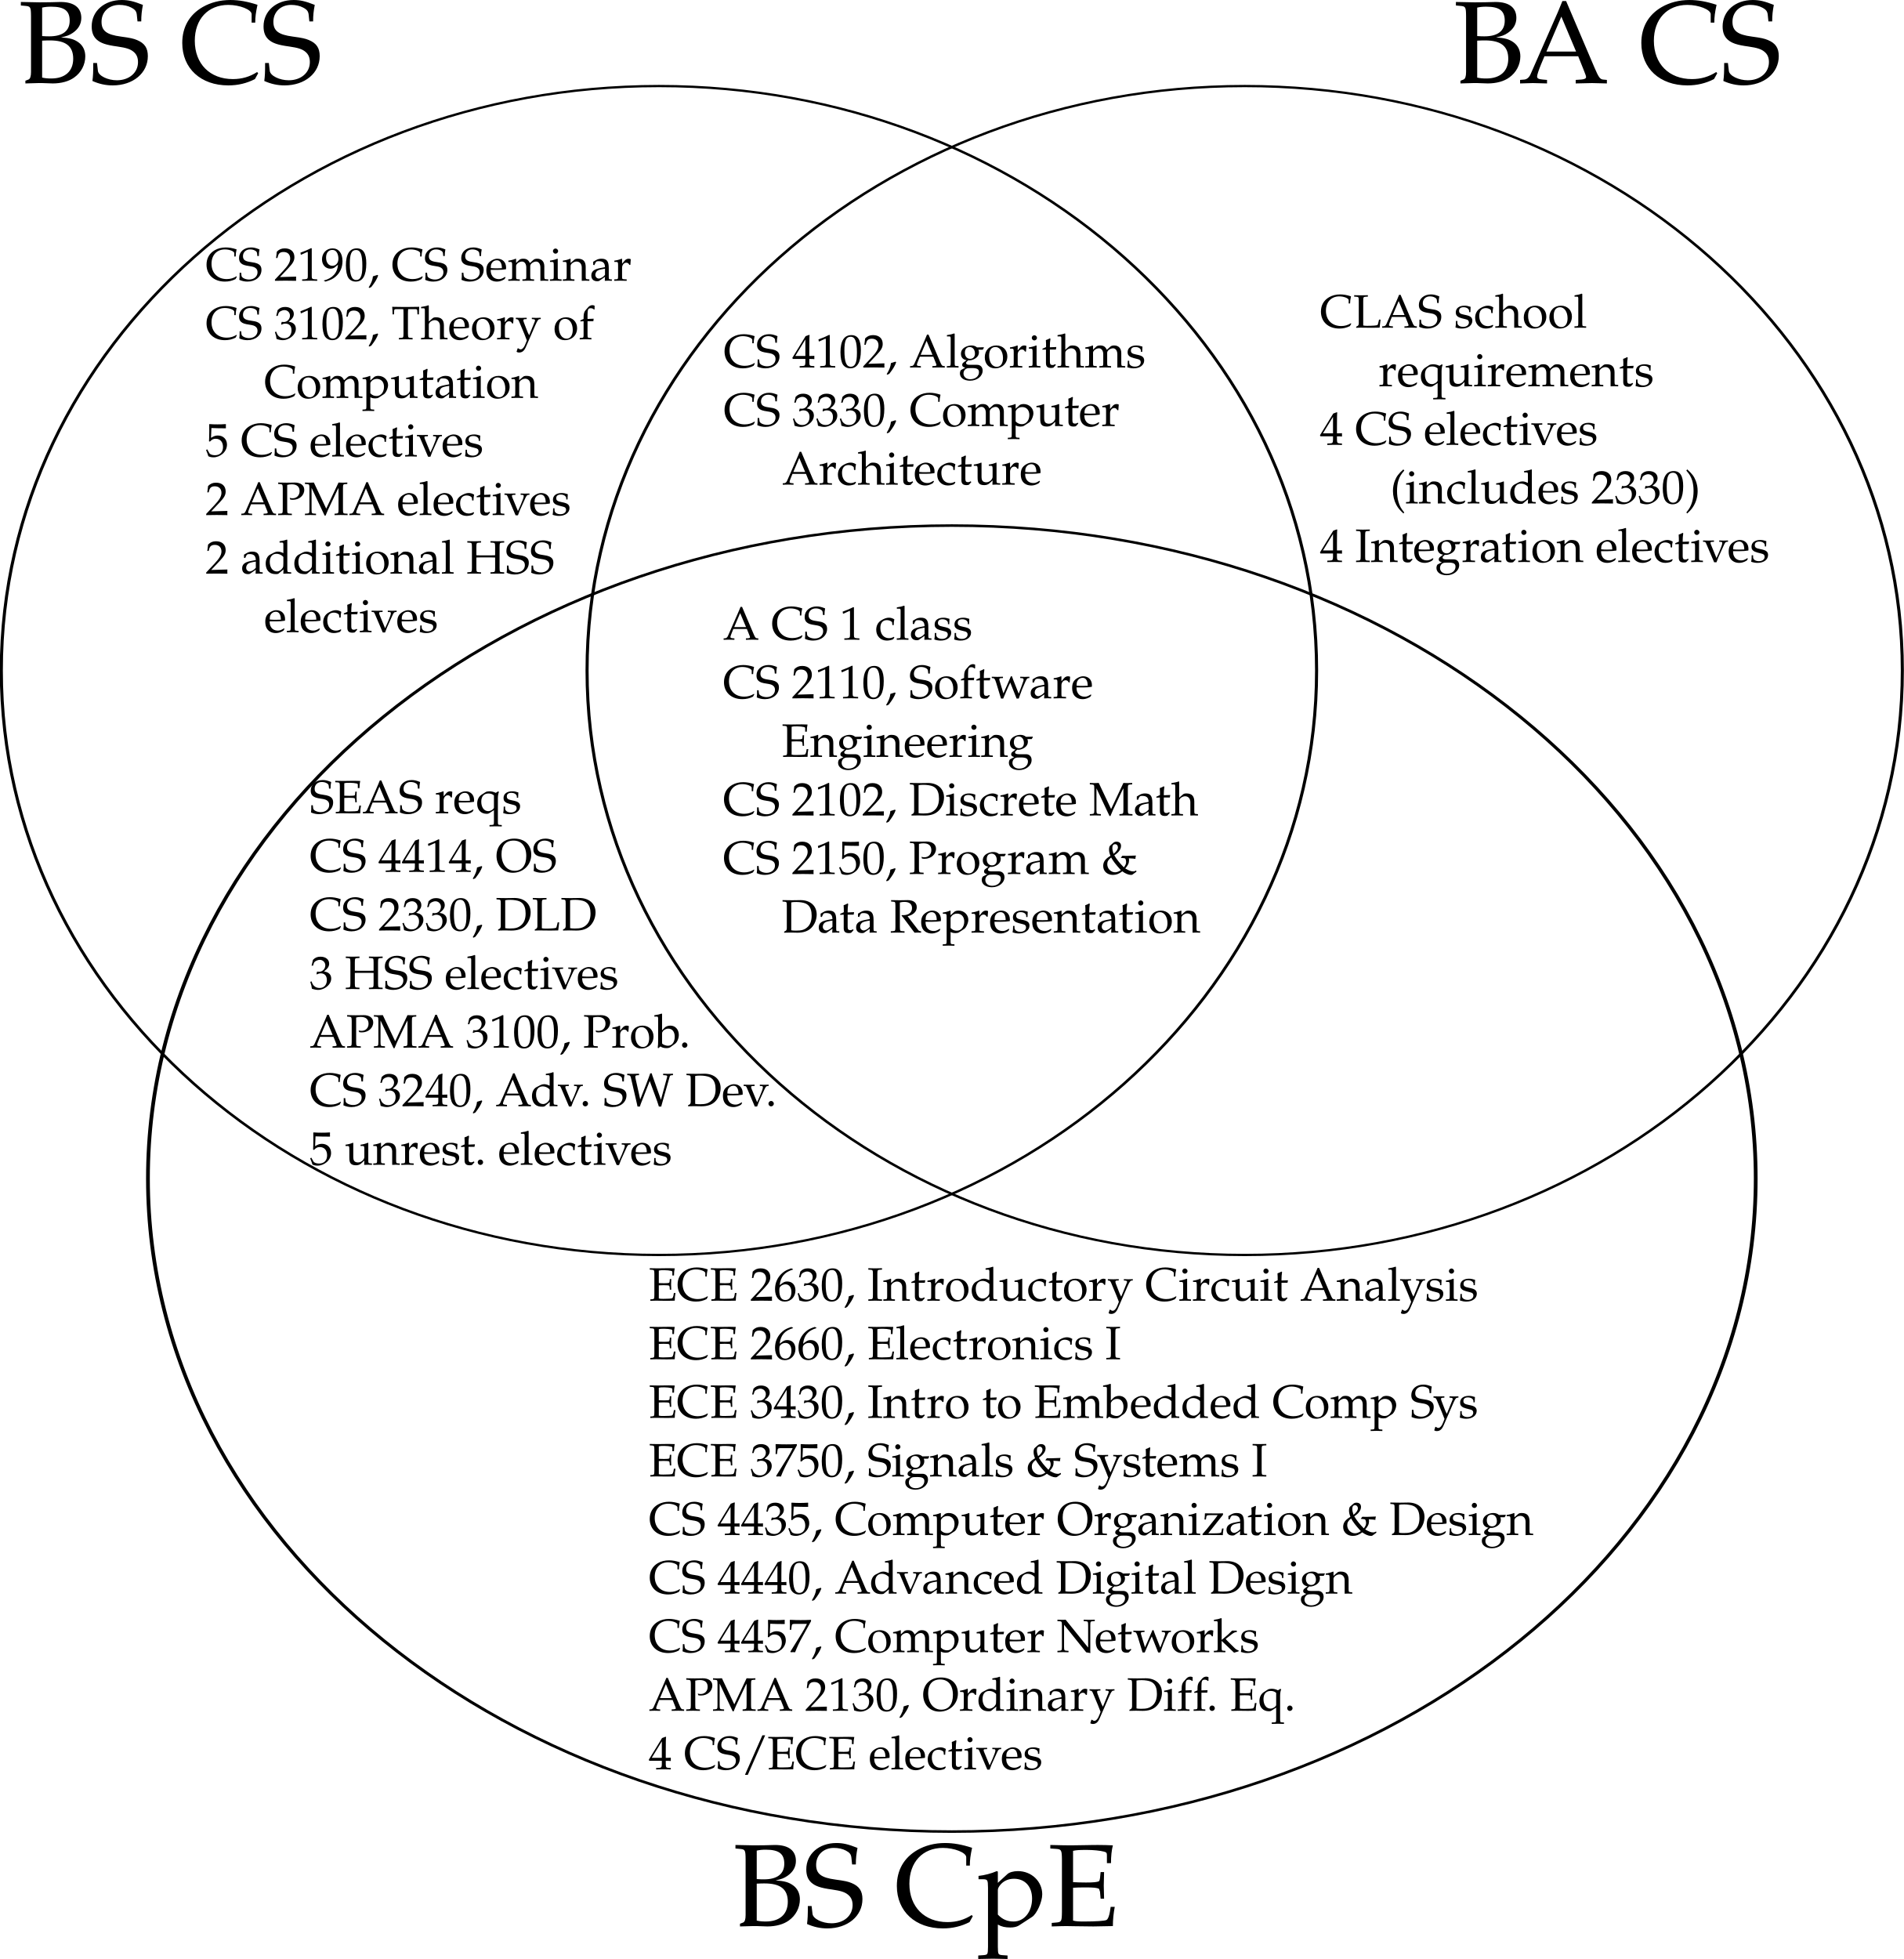
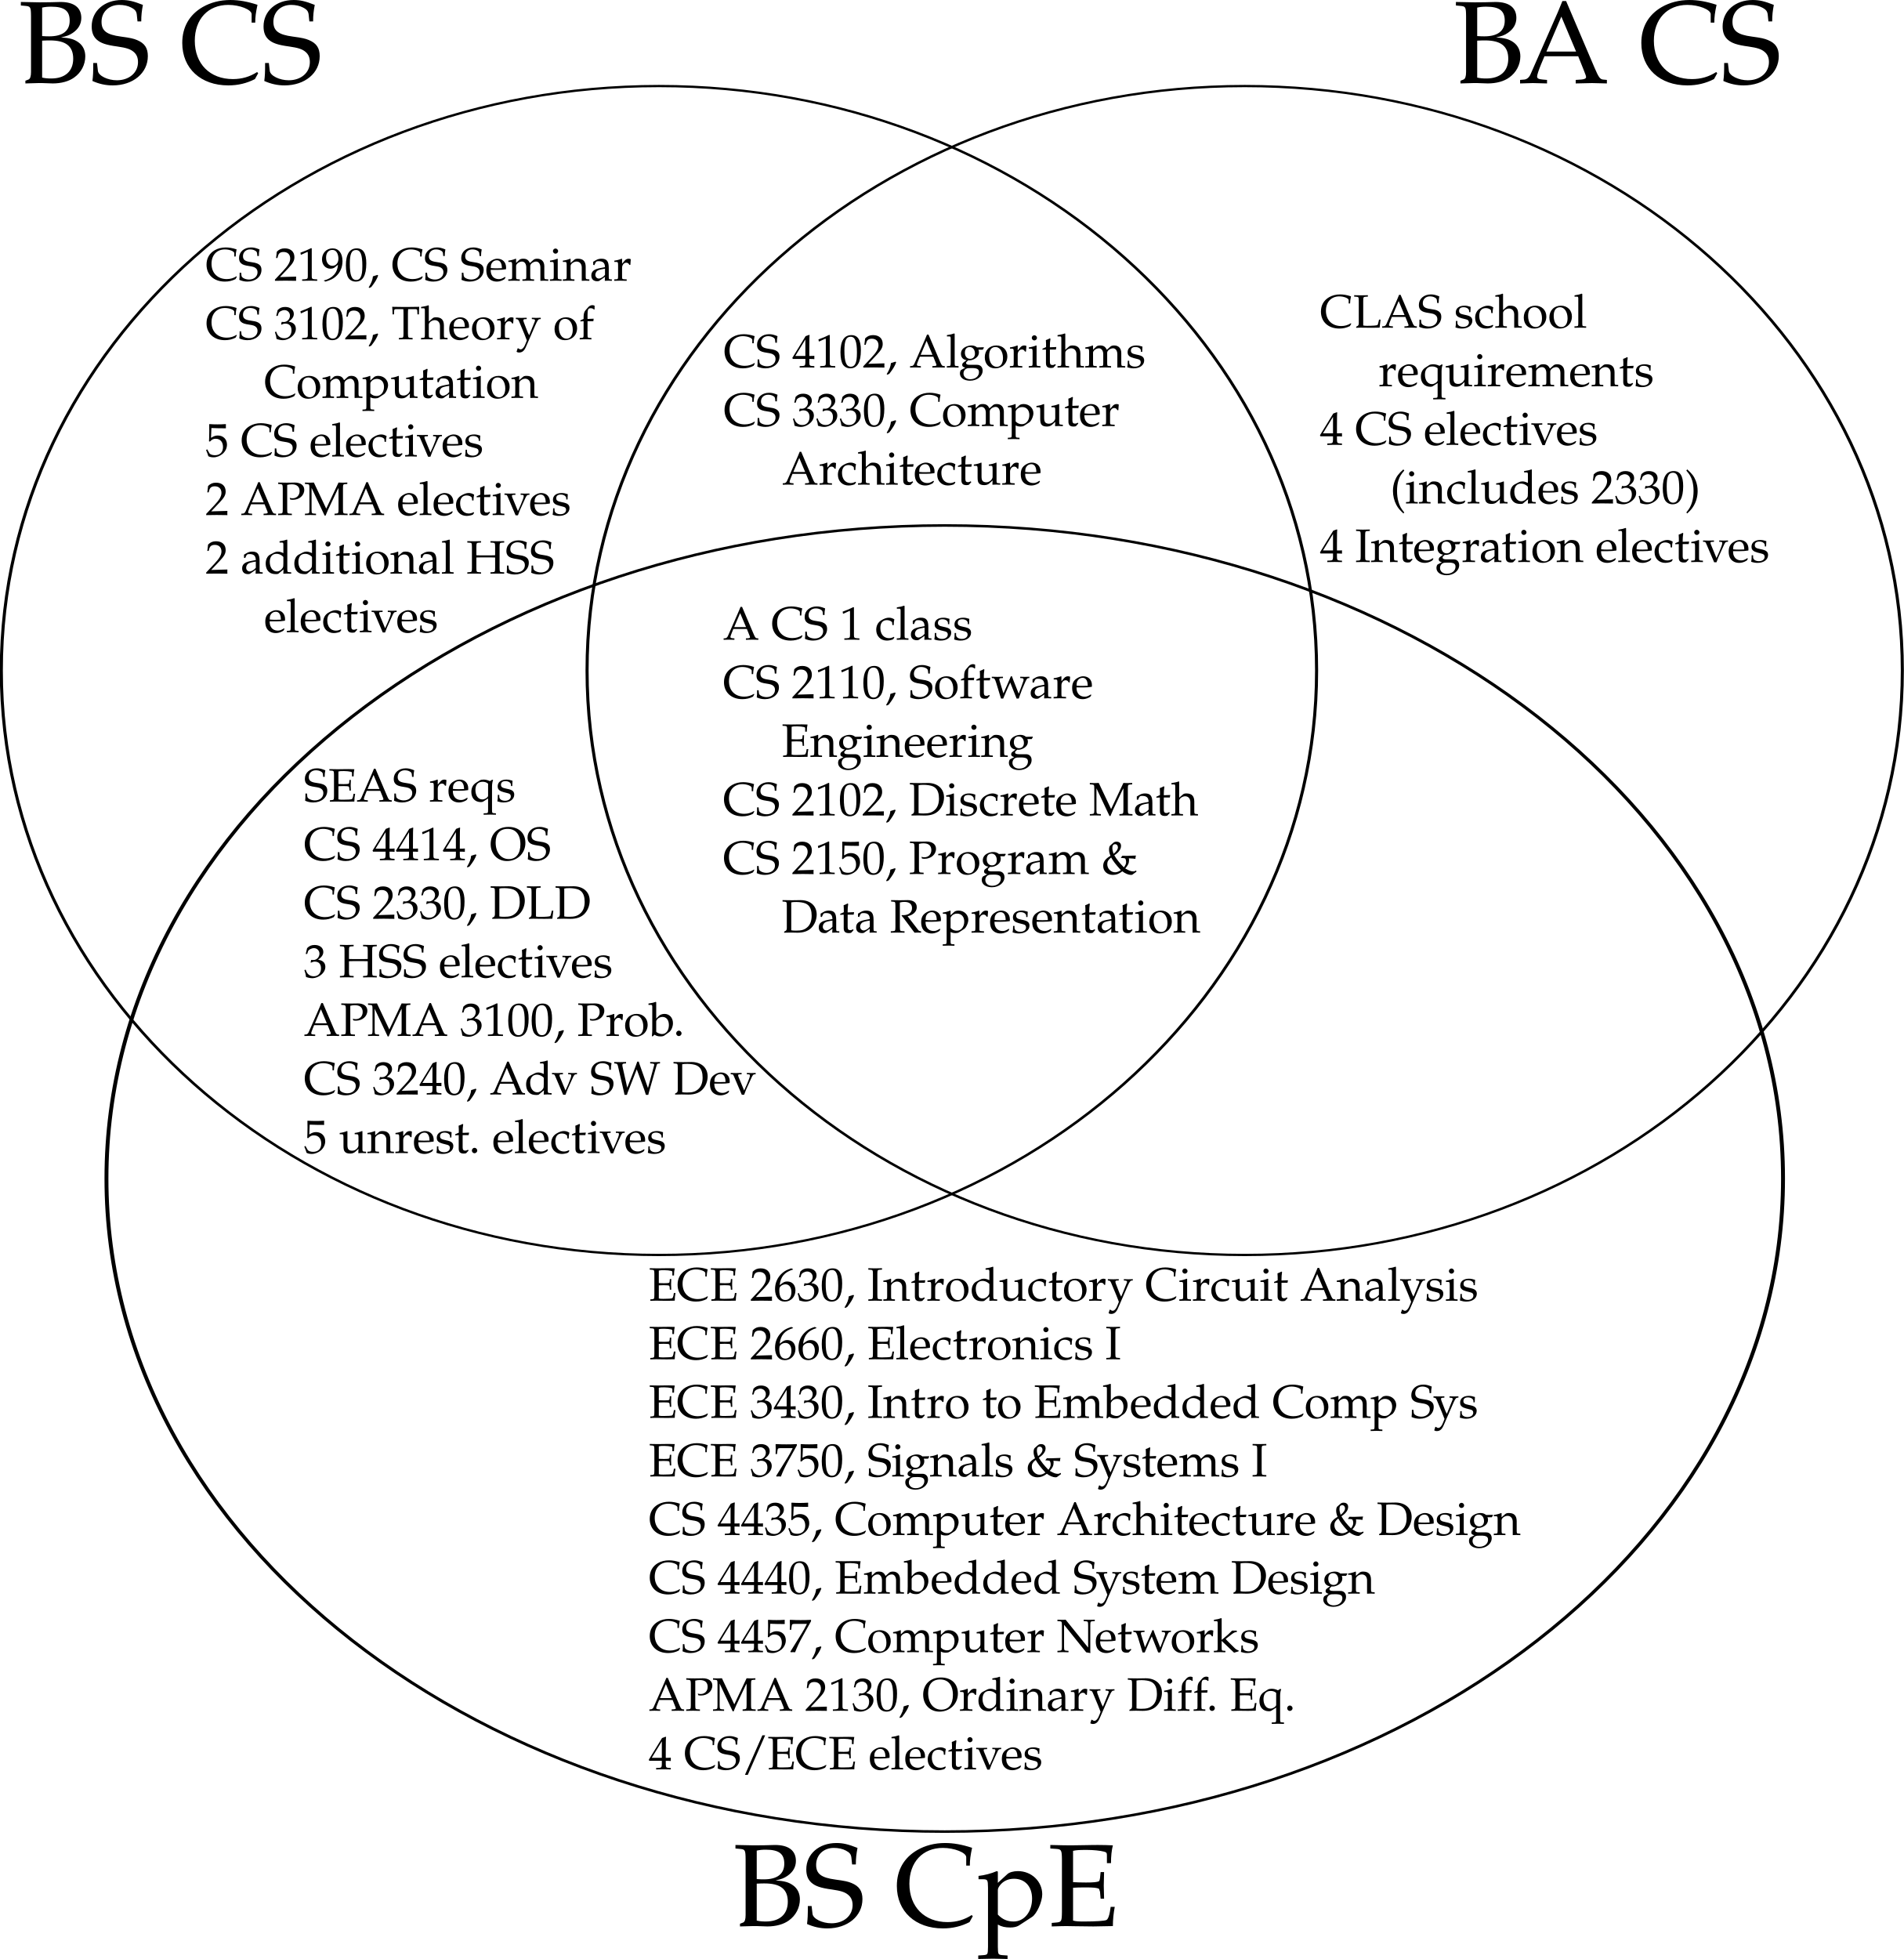
<svg xmlns="http://www.w3.org/2000/svg" width="650" height="668.846" id="svg2" version="1.1">
  <defs id="defs4">
    </defs>
  <g id="layer1" transform="translate(-50,-173.4358)">
    <path style="fill:none;stroke:#000000;stroke-width:1;stroke-miterlimit:4;stroke-opacity:1;stroke-dasharray:none" id="path2826" d="m 640.437,343.235 c 0,141.705 -95.879,256.579 -214.152,256.579 -118.273,0 -214.152,-114.874 -214.152,-256.579 0,-141.705 95.879,-256.579 214.152,-256.579 118.273,0 214.152,114.874 214.152,256.579 z" transform="matrix(1.048546,0,0,0.7777285,-171.9788,135.4185)" />
    <path transform="matrix(1.048546,0,0,0.7777285,28.02123,135.4185)" d="m 640.437,343.235 c 0,141.705 -95.879,256.579 -214.152,256.579 -118.273,0 -214.152,-114.874 -214.152,-256.579 0,-141.705 95.879,-256.579 214.152,-256.579 118.273,0 214.152,114.874 214.152,256.579 z" id="path3600" style="fill:none;stroke:#000000;stroke-width:1;stroke-miterlimit:4;stroke-opacity:1;stroke-dasharray:none" />
-     <path transform="matrix(1.281731,0,0,0.8689408,-171.3817,277.5773)" d="m 640.437,343.235 c 0,141.705 -95.879,256.579 -214.152,256.579 -118.273,0 -214.152,-114.874 -214.152,-256.579 0,-141.705 95.879,-256.579 214.152,-256.579 118.273,0 214.152,114.874 214.152,256.579 z" id="path3600-4" style="fill:none;stroke:#000000;stroke-width:1;stroke-miterlimit:4;stroke-opacity:1;stroke-dasharray:none" />
+     <path transform="matrix(1.33657,0,0,0.8690096,-197.1793,277.5361)" d="m 640.437,343.235 a 214.152,256.579 0 1 1 -428.305,0 214.152,256.579 0 1 1 428.305,0 z" id="path3600-4" style="fill:none;stroke:#000000;stroke-width:1;stroke-miterlimit:4;stroke-opacity:1;stroke-dasharray:none" />
    <text xml:space="preserve" style="font-size:40px;font-style:normal;font-weight:normal;fill:#000000;fill-opacity:1;stroke:none;font-family:Bitstream Vera Sans" x="296.844" y="391.831" id="text3624">
      <tspan id="tspan3626" x="296.844" y="391.831" style="font-size:16px;font-family:palatino;-inkscape-font-specification:palatino">A CS 1 class </tspan>
      <tspan x="296.844" y="411.831" id="tspan3630" style="font-size:16px;font-family:palatino;-inkscape-font-specification:palatino">CS 2110, Software </tspan>
      <tspan x="296.844" y="431.831" style="font-size:16px;font-family:palatino;-inkscape-font-specification:palatino" id="tspan2976">     Engineering</tspan>
      <tspan x="296.844" y="451.831" id="tspan3628" style="font-size:16px;font-family:palatino;-inkscape-font-specification:palatino">CS 2102, Discrete Math</tspan>
      <tspan x="296.844" y="471.831" id="tspan3634" style="font-size:16px;font-family:palatino;-inkscape-font-specification:palatino">CS 2150, Program &amp; </tspan>
      <tspan x="296.844" y="491.831" style="font-size:16px;font-family:palatino;-inkscape-font-specification:palatino" id="tspan2980">     Data Representation</tspan>
      <tspan x="296.844" y="511.831" style="font-size:16px;font-family:palatino;-inkscape-font-specification:palatino" id="tspan2978" />
    </text>
    <text xml:space="preserve" style="font-size:40px;font-style:normal;font-weight:normal;fill:#000000;fill-opacity:1;stroke:none;font-family:Bitstream Vera Sans" x="546.074" y="201.796" id="text3638">
      <tspan id="tspan3640" x="546.074" y="201.796" style="font-family:palatino;-inkscape-font-specification:palatino">BA CS</tspan>
    </text>
    <text xml:space="preserve" style="font-size:40px;font-style:normal;font-weight:normal;fill:#000000;fill-opacity:1;stroke:none;font-family:Bitstream Vera Sans" x="300.075" y="831.04" id="text3642" transform="scale(0.9999975,1.000002)">
      <tspan id="tspan3644" x="300.075" y="831.04" style="font-family:palatino;-inkscape-font-specification:palatino">BS CpE</tspan>
    </text>
    <text xml:space="preserve" style="font-size:40px;font-style:normal;font-weight:normal;fill:#000000;fill-opacity:1;stroke:none;font-family:Bitstream Vera Sans" x="56.074" y="201.796" id="text3646">
      <tspan id="tspan3648" x="56.074" y="201.796" style="font-family:palatino;-inkscape-font-specification:palatino">BS CS</tspan>
    </text>
    <text xml:space="preserve" style="font-size:40px;font-style:normal;font-weight:normal;fill:#000000;fill-opacity:1;stroke:none;font-family:Bitstream Vera Sans" x="297.036" y="298.883" id="text3650">
      <tspan id="tspan3652" x="297.036" y="298.883" style="font-size:16px;font-family:palatino;-inkscape-font-specification:palatino">CS 4102, Algorithms</tspan>
      <tspan x="297.036" y="318.883" style="font-size:16px;font-family:palatino;-inkscape-font-specification:palatino" id="tspan3037">CS 3330, Computer </tspan>
      <tspan x="297.036" y="338.883" style="font-size:16px;font-family:palatino;-inkscape-font-specification:palatino" id="tspan3039">     Architecture</tspan>
    </text>
    <text xml:space="preserve" style="font-size:40px;font-style:normal;font-weight:normal;fill:#000000;fill-opacity:1;stroke:none;font-family:Bitstream Vera Sans" x="271.495" y="617.512" id="text3656">
      <tspan id="tspan3658" x="271.495" y="617.512" style="font-size:16px;font-family:palatino;-inkscape-font-specification:palatino">ECE 2630, Introductory Circuit Analysis</tspan>
      <tspan x="271.495" y="637.512" style="font-size:16px;font-family:palatino;-inkscape-font-specification:palatino" id="tspan3700">ECE 2660, Electronics I</tspan>
      <tspan x="271.495" y="657.512" style="font-size:16px;font-family:palatino;-inkscape-font-specification:palatino" id="tspan3045">ECE 3430, Intro to Embedded Comp Sys</tspan>
      <tspan x="271.495" y="677.512" id="tspan3660" style="font-size:16px;font-family:palatino;-inkscape-font-specification:palatino">ECE 3750, Signals &amp; Systems I</tspan>
-       <tspan x="271.495" y="697.512" style="font-size:16px;font-family:palatino;-inkscape-font-specification:palatino" id="tspan3041">CS 4435, Computer Organization &amp; Design</tspan>
-       <tspan x="271.495" y="717.512" id="tspan3662" style="font-size:16px;font-family:palatino;-inkscape-font-specification:palatino">CS 4440, Advanced Digital Design</tspan>
+       <tspan x="271.495" y="697.512" style="font-size:16px;font-family:palatino;-inkscape-font-specification:palatino" id="tspan3041">CS 4435, Computer Architecture &amp; Design</tspan>
+       <tspan x="271.495" y="717.512" id="tspan3662" style="font-size:16px;font-family:palatino;-inkscape-font-specification:palatino">CS 4440, Embedded System Design</tspan>
      <tspan x="271.495" y="737.512" style="font-size:16px;font-family:palatino;-inkscape-font-specification:palatino" id="tspan3708">CS 4457, Computer Networks</tspan>
      <tspan x="271.495" y="757.512" style="font-size:16px;font-family:palatino;-inkscape-font-specification:palatino" id="tspan2866">APMA 2130, Ordinary Diff. Eq.</tspan>
      <tspan x="271.495" y="777.512" style="font-size:16px;font-family:palatino;-inkscape-font-specification:palatino" id="tspan3025">4 CS/ECE electives</tspan>
    </text>
    <text xml:space="preserve" style="font-size:40px;font-style:normal;font-weight:normal;fill:#000000;fill-opacity:1;stroke:none;font-family:Bitstream Vera Sans" x="120.161" y="269.265" id="text3666">
      <tspan x="120.161" y="269.265" id="tspan3670" style="font-size:16px;font-family:palatino;-inkscape-font-specification:palatino">CS 2190, CS Seminar</tspan>
      <tspan x="120.161" y="289.265" id="tspan3674" style="font-size:16px;font-family:palatino;-inkscape-font-specification:palatino">CS 3102, Theory of </tspan>
      <tspan x="120.161" y="309.265" style="font-size:16px;font-family:palatino;-inkscape-font-specification:palatino" id="tspan2924">     Computation</tspan>
      <tspan x="120.161" y="329.265" style="font-size:16px;font-family:palatino;-inkscape-font-specification:palatino" id="tspan3682">5 CS electives</tspan>
      <tspan x="120.161" y="349.265" style="font-size:16px;font-family:palatino;-inkscape-font-specification:palatino" id="tspan3704">2 APMA electives</tspan>
      <tspan x="120.161" y="369.265" style="font-size:16px;font-family:palatino;-inkscape-font-specification:palatino" id="tspan2926">2 additional HSS </tspan>
      <tspan x="120.161" y="389.265" style="font-size:16px;font-family:palatino;-inkscape-font-specification:palatino" id="tspan2930">     electives</tspan>
    </text>
-     <text xml:space="preserve" style="font-size:40px;font-style:normal;font-weight:normal;fill:#000000;fill-opacity:1;stroke:none;font-family:Bitstream Vera Sans" x="155.703" y="451.102" id="text3676">
-       <tspan id="tspan3678" x="155.703" y="451.102" style="font-size:16px;font-family:palatino;-inkscape-font-specification:palatino">SEAS reqs</tspan>
-       <tspan x="155.703" y="471.102" style="font-size:16px;font-family:palatino;-inkscape-font-specification:palatino" id="tspan3050">CS 4414, OS</tspan>
-       <tspan x="155.703" y="491.102" style="font-size:16px;font-family:palatino;-inkscape-font-specification:palatino" id="tspan3000">CS 2330, DLD</tspan>
-       <tspan x="155.703" y="511.102" style="font-size:16px;font-family:palatino;-inkscape-font-specification:palatino" id="tspan2986">3 HSS electives</tspan>
-       <tspan x="155.703" y="531.102" style="font-size:16px;font-family:palatino;-inkscape-font-specification:palatino" id="tspan2990">APMA 3100, Prob.</tspan>
-       <tspan x="155.703" y="551.102" style="font-size:16px;font-family:palatino;-inkscape-font-specification:palatino" id="tspan2992">CS 3240, Adv. SW Dev.</tspan>
-       <tspan x="155.703" y="571.102" style="font-size:16px;font-family:palatino;-inkscape-font-specification:palatino" id="tspan3720">5 unrest. electives</tspan>
+     <text xml:space="preserve" style="font-size:40px;font-style:normal;font-weight:normal;fill:#000000;fill-opacity:1;stroke:none;font-family:Bitstream Vera Sans" x="153.703" y="447.102" id="text3676">
+       <tspan id="tspan3678" x="153.703" y="447.102" style="font-size:16px;font-family:palatino;-inkscape-font-specification:palatino">SEAS reqs</tspan>
+       <tspan x="153.703" y="467.102" style="font-size:16px;font-family:palatino;-inkscape-font-specification:palatino" id="tspan3050">CS 4414, OS</tspan>
+       <tspan x="153.703" y="487.102" style="font-size:16px;font-family:palatino;-inkscape-font-specification:palatino" id="tspan3000">CS 2330, DLD</tspan>
+       <tspan x="153.703" y="507.102" style="font-size:16px;font-family:palatino;-inkscape-font-specification:palatino" id="tspan2986">3 HSS electives</tspan>
+       <tspan x="153.703" y="527.102" style="font-size:16px;font-family:palatino;-inkscape-font-specification:palatino" id="tspan2990">APMA 3100, Prob.</tspan>
+       <tspan x="153.703" y="547.102" style="font-size:16px;font-family:palatino;-inkscape-font-specification:palatino" id="tspan2992">CS 3240, Adv SW Dev</tspan>
+       <tspan x="153.703" y="567.102" style="font-size:16px;font-family:palatino;-inkscape-font-specification:palatino" id="tspan3720">5 unrest. electives</tspan>
    </text>
    <text xml:space="preserve" style="font-size:40px;font-style:normal;font-weight:normal;fill:#000000;fill-opacity:1;stroke:none;font-family:Bitstream Vera Sans" x="500.67" y="285.299" id="text3686">
      <tspan id="tspan3688" x="500.67" y="285.299" style="font-size:16px;font-family:palatino;-inkscape-font-specification:palatino">CLAS school </tspan>
      <tspan x="500.67" y="305.299" style="font-size:16px;font-family:palatino;-inkscape-font-specification:palatino" id="tspan2922">     requirements</tspan>
      <tspan x="500.67" y="325.299" id="tspan3690" style="font-size:16px;font-family:palatino;-inkscape-font-specification:palatino">4 CS electives </tspan>
      <tspan x="500.67" y="345.299" style="font-size:16px;font-family:palatino;-inkscape-font-specification:palatino" id="tspan2920">      (includes 2330)</tspan>
      <tspan x="500.67" y="365.299" style="font-size:16px;font-family:palatino;-inkscape-font-specification:palatino" id="tspan3710">4 Integration electives</tspan>
    </text>
  </g>
</svg>
